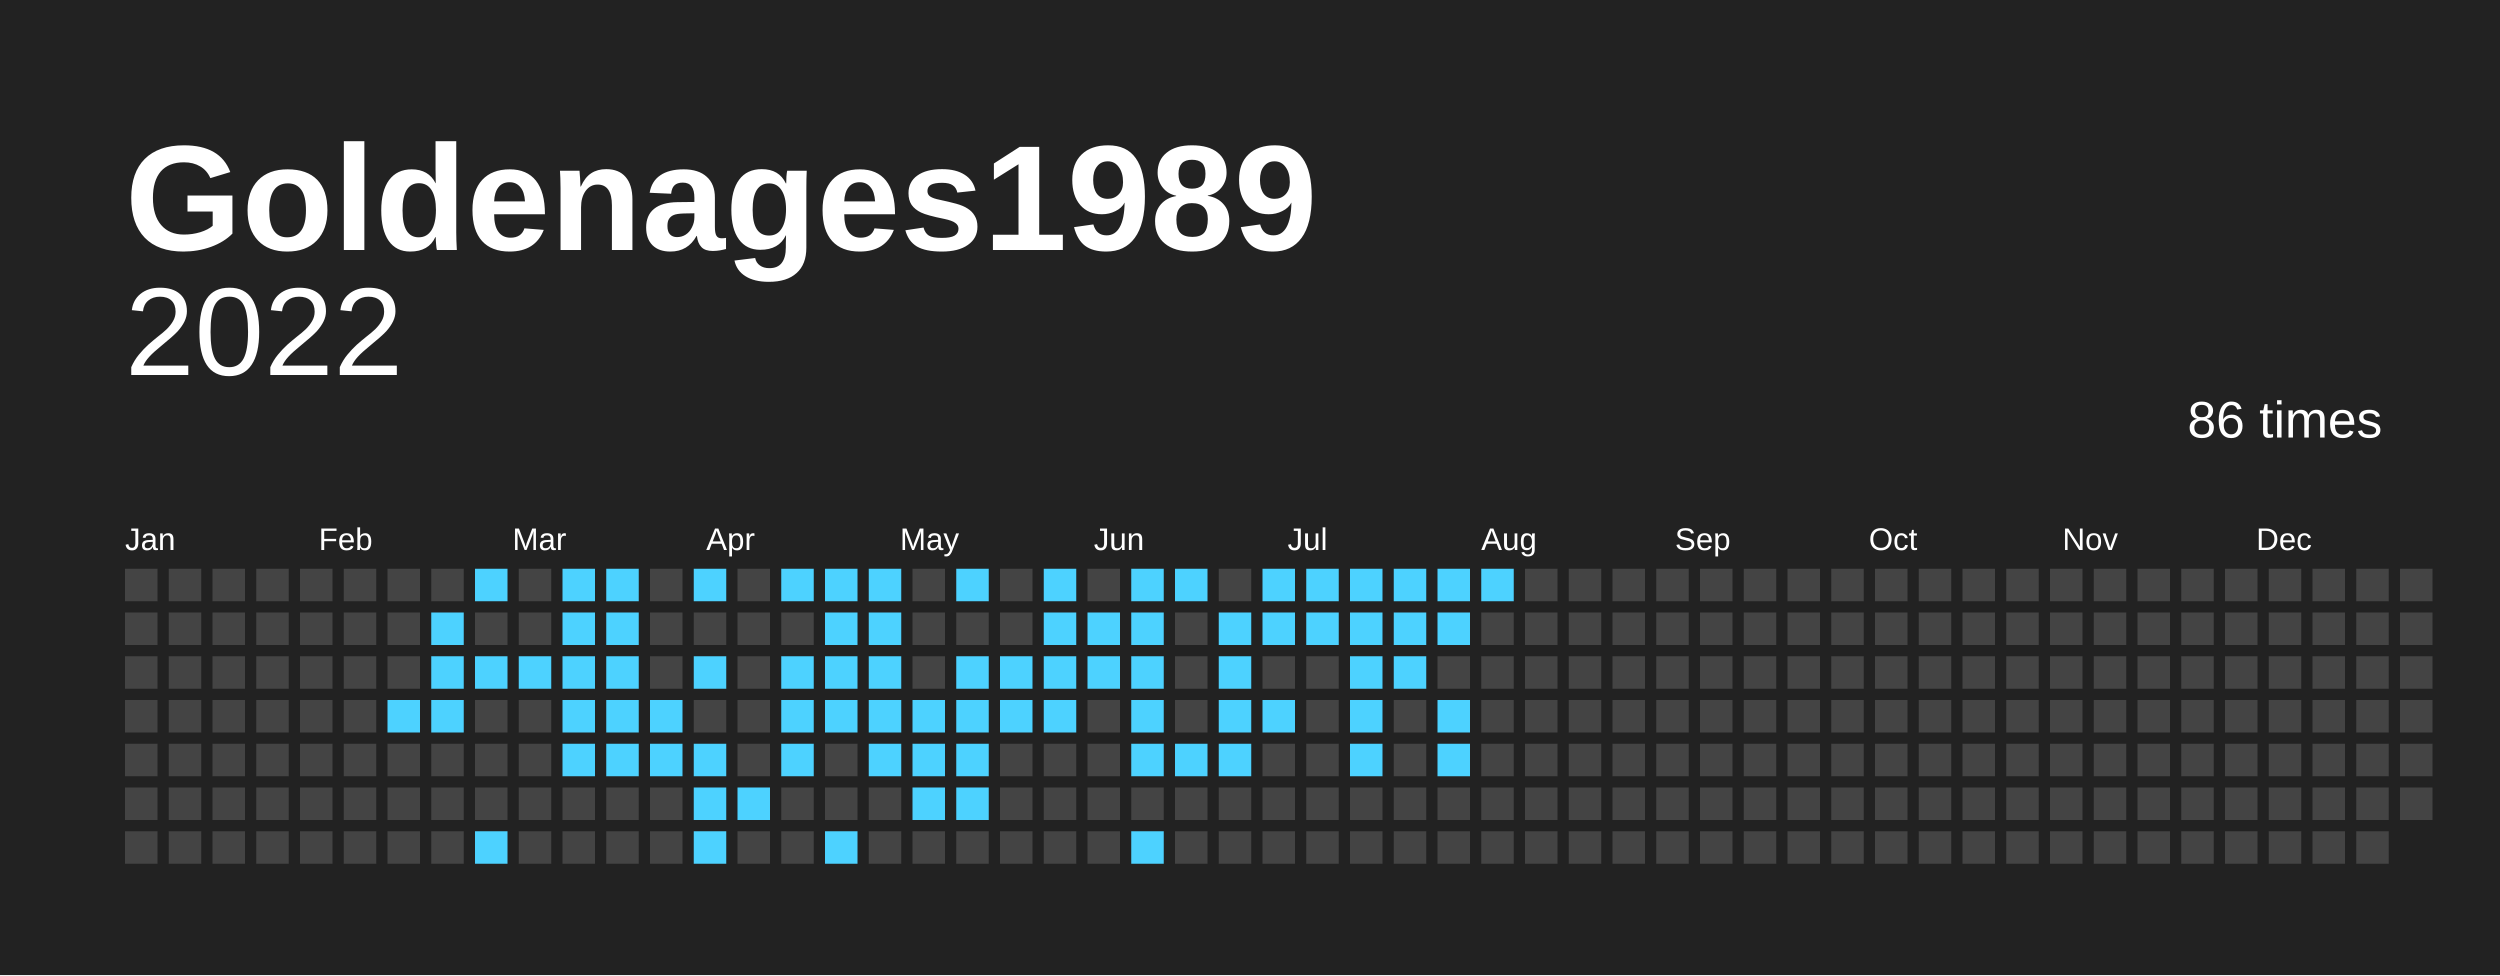
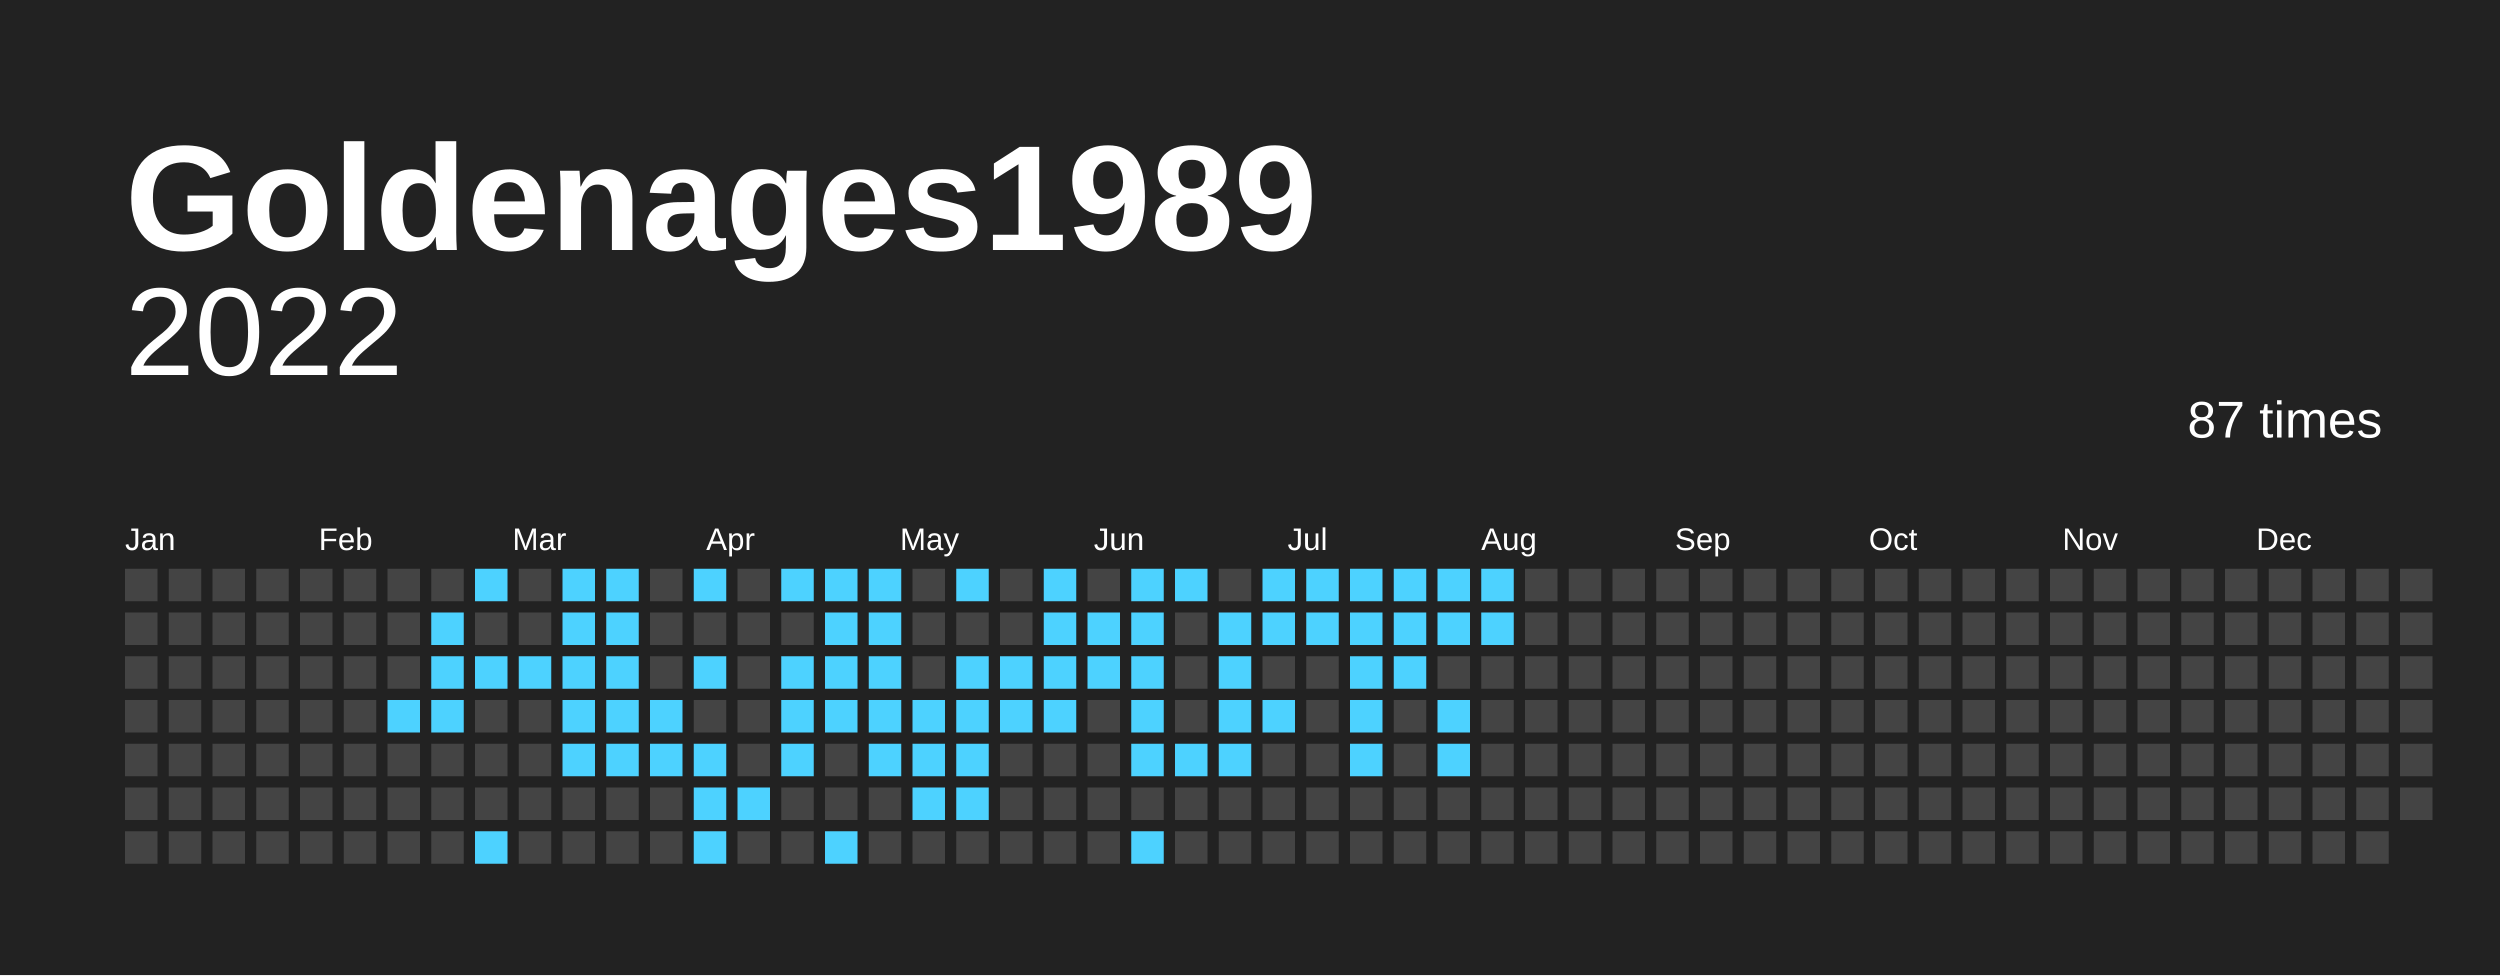
<svg xmlns="http://www.w3.org/2000/svg" baseProfile="full" height="78mm" version="1.1" viewBox="0,0,200,78" width="200mm">
  <defs />
  <rect fill="#222222" height="78" width="200" x="0" y="0" />
  <text fill="#FFFFFF" style="font-size:12px; font-family:Arial; font-weight:bold;" x="10" y="20">Goldenages1989</text>
  <text alignment-baseline="hanging" fill="#FFFFFF" style="font-size:10.0px; font-family:Arial;" x="10" y="30">2022</text>
-   <text alignment-baseline="hanging" fill="#FFFFFF" style="font-size:4.125px; font-family:Arial;" x="175" y="35">86 times</text>
+   <text alignment-baseline="hanging" fill="#FFFFFF" style="font-size:4.125px; font-family:Arial;" x="175" y="35">87 times</text>
  <text fill="#FFFFFF" style="font-size:2.5px; font-family:Arial" x="10.0" y="44">Jan</text>
  <text fill="#FFFFFF" style="font-size:2.5px; font-family:Arial" x="25.5" y="44">Feb</text>
  <text fill="#FFFFFF" style="font-size:2.5px; font-family:Arial" x="41.0" y="44">Mar</text>
  <text fill="#FFFFFF" style="font-size:2.5px; font-family:Arial" x="56.5" y="44">Apr</text>
  <text fill="#FFFFFF" style="font-size:2.5px; font-family:Arial" x="72.0" y="44">May</text>
  <text fill="#FFFFFF" style="font-size:2.5px; font-family:Arial" x="87.5" y="44">Jun</text>
  <text fill="#FFFFFF" style="font-size:2.5px; font-family:Arial" x="103.0" y="44">Jul</text>
  <text fill="#FFFFFF" style="font-size:2.5px; font-family:Arial" x="118.5" y="44">Aug</text>
  <text fill="#FFFFFF" style="font-size:2.5px; font-family:Arial" x="134.0" y="44">Sep</text>
  <text fill="#FFFFFF" style="font-size:2.5px; font-family:Arial" x="149.5" y="44">Oct</text>
  <text fill="#FFFFFF" style="font-size:2.5px; font-family:Arial" x="165.0" y="44">Nov</text>
  <text fill="#FFFFFF" style="font-size:2.5px; font-family:Arial" x="180.5" y="44">Dec</text>
  <rect fill="#444444" height="2.6" width="2.6" x="10.0" y="45.5" />
  <rect fill="#444444" height="2.6" width="2.6" x="10.0" y="49.0" />
  <rect fill="#444444" height="2.6" width="2.6" x="10.0" y="52.5" />
  <rect fill="#444444" height="2.6" width="2.6" x="10.0" y="56.0" />
  <rect fill="#444444" height="2.6" width="2.6" x="10.0" y="59.5" />
  <rect fill="#444444" height="2.6" width="2.6" x="10.0" y="63.0" />
  <rect fill="#444444" height="2.6" width="2.6" x="10.0" y="66.5" />
  <rect fill="#444444" height="2.6" width="2.6" x="13.5" y="45.5" />
  <rect fill="#444444" height="2.6" width="2.6" x="13.5" y="49.0" />
  <rect fill="#444444" height="2.6" width="2.6" x="13.5" y="52.5" />
  <rect fill="#444444" height="2.6" width="2.6" x="13.5" y="56.0" />
  <rect fill="#444444" height="2.6" width="2.6" x="13.5" y="59.5" />
  <rect fill="#444444" height="2.6" width="2.6" x="13.5" y="63.0" />
  <rect fill="#444444" height="2.6" width="2.6" x="13.5" y="66.5" />
  <rect fill="#444444" height="2.6" width="2.6" x="17.0" y="45.5" />
  <rect fill="#444444" height="2.6" width="2.6" x="17.0" y="49.0" />
  <rect fill="#444444" height="2.6" width="2.6" x="17.0" y="52.5" />
  <rect fill="#444444" height="2.6" width="2.6" x="17.0" y="56.0" />
  <rect fill="#444444" height="2.6" width="2.6" x="17.0" y="59.5" />
  <rect fill="#444444" height="2.6" width="2.6" x="17.0" y="63.0" />
  <rect fill="#444444" height="2.6" width="2.6" x="17.0" y="66.5" />
  <rect fill="#444444" height="2.6" width="2.6" x="20.5" y="45.5" />
  <rect fill="#444444" height="2.6" width="2.6" x="20.5" y="49.0" />
  <rect fill="#444444" height="2.6" width="2.6" x="20.5" y="52.5" />
  <rect fill="#444444" height="2.6" width="2.6" x="20.5" y="56.0" />
  <rect fill="#444444" height="2.6" width="2.6" x="20.5" y="59.5" />
  <rect fill="#444444" height="2.6" width="2.6" x="20.5" y="63.0" />
  <rect fill="#444444" height="2.6" width="2.6" x="20.5" y="66.5" />
  <rect fill="#444444" height="2.6" width="2.6" x="24.0" y="45.5" />
  <rect fill="#444444" height="2.6" width="2.6" x="24.0" y="49.0" />
  <rect fill="#444444" height="2.6" width="2.6" x="24.0" y="52.5" />
  <rect fill="#444444" height="2.6" width="2.6" x="24.0" y="56.0" />
  <rect fill="#444444" height="2.6" width="2.6" x="24.0" y="59.5" />
  <rect fill="#444444" height="2.6" width="2.6" x="24.0" y="63.0" />
  <rect fill="#444444" height="2.6" width="2.6" x="24.0" y="66.5" />
  <rect fill="#444444" height="2.6" width="2.6" x="27.5" y="45.5" />
  <rect fill="#444444" height="2.6" width="2.6" x="27.5" y="49.0" />
  <rect fill="#444444" height="2.6" width="2.6" x="27.5" y="52.5" />
  <rect fill="#444444" height="2.6" width="2.6" x="27.5" y="56.0" />
  <rect fill="#444444" height="2.6" width="2.6" x="27.5" y="59.5" />
  <rect fill="#444444" height="2.6" width="2.6" x="27.5" y="63.0" />
  <rect fill="#444444" height="2.6" width="2.6" x="27.5" y="66.5" />
  <rect fill="#444444" height="2.6" width="2.6" x="31.0" y="45.5" />
  <rect fill="#444444" height="2.6" width="2.6" x="31.0" y="49.0" />
  <rect fill="#444444" height="2.6" width="2.6" x="31.0" y="52.5" />
  <rect fill="#4DD2FF" height="2.6" width="2.6" x="31.0" y="56.0" />
  <rect fill="#444444" height="2.6" width="2.6" x="31.0" y="59.5" />
  <rect fill="#444444" height="2.6" width="2.6" x="31.0" y="63.0" />
  <rect fill="#444444" height="2.6" width="2.6" x="31.0" y="66.5" />
  <rect fill="#444444" height="2.6" width="2.6" x="34.5" y="45.5" />
  <rect fill="#4DD2FF" height="2.6" width="2.6" x="34.5" y="49.0" />
  <rect fill="#4DD2FF" height="2.6" width="2.6" x="34.5" y="52.5" />
  <rect fill="#4DD2FF" height="2.6" width="2.6" x="34.5" y="56.0" />
  <rect fill="#444444" height="2.6" width="2.6" x="34.5" y="59.5" />
  <rect fill="#444444" height="2.6" width="2.6" x="34.5" y="63.0" />
  <rect fill="#444444" height="2.6" width="2.6" x="34.5" y="66.5" />
  <rect fill="#4DD2FF" height="2.6" width="2.6" x="38.0" y="45.5" />
  <rect fill="#444444" height="2.6" width="2.6" x="38.0" y="49.0" />
  <rect fill="#4DD2FF" height="2.6" width="2.6" x="38.0" y="52.5" />
  <rect fill="#444444" height="2.6" width="2.6" x="38.0" y="56.0" />
  <rect fill="#444444" height="2.6" width="2.6" x="38.0" y="59.5" />
  <rect fill="#444444" height="2.6" width="2.6" x="38.0" y="63.0" />
  <rect fill="#4DD2FF" height="2.6" width="2.6" x="38.0" y="66.5" />
  <rect fill="#444444" height="2.6" width="2.6" x="41.5" y="45.5" />
  <rect fill="#444444" height="2.6" width="2.6" x="41.5" y="49.0" />
  <rect fill="#4DD2FF" height="2.6" width="2.6" x="41.5" y="52.5" />
  <rect fill="#444444" height="2.6" width="2.6" x="41.5" y="56.0" />
  <rect fill="#444444" height="2.6" width="2.6" x="41.5" y="59.5" />
  <rect fill="#444444" height="2.6" width="2.6" x="41.5" y="63.0" />
  <rect fill="#444444" height="2.6" width="2.6" x="41.5" y="66.5" />
  <rect fill="#4DD2FF" height="2.6" width="2.6" x="45.0" y="45.5" />
  <rect fill="#4DD2FF" height="2.6" width="2.6" x="45.0" y="49.0" />
  <rect fill="#4DD2FF" height="2.6" width="2.6" x="45.0" y="52.5" />
  <rect fill="#4DD2FF" height="2.6" width="2.6" x="45.0" y="56.0" />
  <rect fill="#4DD2FF" height="2.6" width="2.6" x="45.0" y="59.5" />
  <rect fill="#444444" height="2.6" width="2.6" x="45.0" y="63.0" />
  <rect fill="#444444" height="2.6" width="2.6" x="45.0" y="66.5" />
  <rect fill="#4DD2FF" height="2.6" width="2.6" x="48.5" y="45.5" />
  <rect fill="#4DD2FF" height="2.6" width="2.6" x="48.5" y="49.0" />
  <rect fill="#4DD2FF" height="2.6" width="2.6" x="48.5" y="52.5" />
  <rect fill="#4DD2FF" height="2.6" width="2.6" x="48.5" y="56.0" />
  <rect fill="#4DD2FF" height="2.6" width="2.6" x="48.5" y="59.5" />
  <rect fill="#444444" height="2.6" width="2.6" x="48.5" y="63.0" />
  <rect fill="#444444" height="2.6" width="2.6" x="48.5" y="66.5" />
  <rect fill="#444444" height="2.6" width="2.6" x="52.0" y="45.5" />
  <rect fill="#444444" height="2.6" width="2.6" x="52.0" y="49.0" />
  <rect fill="#444444" height="2.6" width="2.6" x="52.0" y="52.5" />
  <rect fill="#4DD2FF" height="2.6" width="2.6" x="52.0" y="56.0" />
  <rect fill="#4DD2FF" height="2.6" width="2.6" x="52.0" y="59.5" />
  <rect fill="#444444" height="2.6" width="2.6" x="52.0" y="63.0" />
  <rect fill="#444444" height="2.6" width="2.6" x="52.0" y="66.5" />
  <rect fill="#4DD2FF" height="2.6" width="2.6" x="55.5" y="45.5" />
  <rect fill="#444444" height="2.6" width="2.6" x="55.5" y="49.0" />
  <rect fill="#4DD2FF" height="2.6" width="2.6" x="55.5" y="52.5" />
  <rect fill="#444444" height="2.6" width="2.6" x="55.5" y="56.0" />
  <rect fill="#4DD2FF" height="2.6" width="2.6" x="55.5" y="59.5" />
  <rect fill="#4DD2FF" height="2.6" width="2.6" x="55.5" y="63.0" />
  <rect fill="#4DD2FF" height="2.6" width="2.6" x="55.5" y="66.5" />
  <rect fill="#444444" height="2.6" width="2.6" x="59.0" y="45.5" />
  <rect fill="#444444" height="2.6" width="2.6" x="59.0" y="49.0" />
  <rect fill="#444444" height="2.6" width="2.6" x="59.0" y="52.5" />
  <rect fill="#444444" height="2.6" width="2.6" x="59.0" y="56.0" />
  <rect fill="#444444" height="2.6" width="2.6" x="59.0" y="59.5" />
  <rect fill="#4DD2FF" height="2.6" width="2.6" x="59.0" y="63.0" />
  <rect fill="#444444" height="2.6" width="2.6" x="59.0" y="66.5" />
  <rect fill="#4DD2FF" height="2.6" width="2.6" x="62.5" y="45.5" />
  <rect fill="#444444" height="2.6" width="2.6" x="62.5" y="49.0" />
  <rect fill="#4DD2FF" height="2.6" width="2.6" x="62.5" y="52.5" />
  <rect fill="#4DD2FF" height="2.6" width="2.6" x="62.5" y="56.0" />
  <rect fill="#4DD2FF" height="2.6" width="2.6" x="62.5" y="59.5" />
  <rect fill="#444444" height="2.6" width="2.6" x="62.5" y="63.0" />
  <rect fill="#444444" height="2.6" width="2.6" x="62.5" y="66.5" />
  <rect fill="#4DD2FF" height="2.6" width="2.6" x="66.0" y="45.5" />
  <rect fill="#4DD2FF" height="2.6" width="2.6" x="66.0" y="49.0" />
  <rect fill="#4DD2FF" height="2.6" width="2.6" x="66.0" y="52.5" />
  <rect fill="#4DD2FF" height="2.6" width="2.6" x="66.0" y="56.0" />
  <rect fill="#444444" height="2.6" width="2.6" x="66.0" y="59.5" />
  <rect fill="#444444" height="2.6" width="2.6" x="66.0" y="63.0" />
  <rect fill="#4DD2FF" height="2.6" width="2.6" x="66.0" y="66.5" />
  <rect fill="#4DD2FF" height="2.6" width="2.6" x="69.5" y="45.5" />
  <rect fill="#4DD2FF" height="2.6" width="2.6" x="69.5" y="49.0" />
  <rect fill="#4DD2FF" height="2.6" width="2.6" x="69.5" y="52.5" />
  <rect fill="#4DD2FF" height="2.6" width="2.6" x="69.5" y="56.0" />
  <rect fill="#4DD2FF" height="2.6" width="2.6" x="69.5" y="59.5" />
  <rect fill="#444444" height="2.6" width="2.6" x="69.5" y="63.0" />
  <rect fill="#444444" height="2.6" width="2.6" x="69.5" y="66.5" />
  <rect fill="#444444" height="2.6" width="2.6" x="73.0" y="45.5" />
  <rect fill="#444444" height="2.6" width="2.6" x="73.0" y="49.0" />
  <rect fill="#444444" height="2.6" width="2.6" x="73.0" y="52.5" />
  <rect fill="#4DD2FF" height="2.6" width="2.6" x="73.0" y="56.0" />
  <rect fill="#4DD2FF" height="2.6" width="2.6" x="73.0" y="59.5" />
  <rect fill="#4DD2FF" height="2.6" width="2.6" x="73.0" y="63.0" />
  <rect fill="#444444" height="2.6" width="2.6" x="73.0" y="66.5" />
  <rect fill="#4DD2FF" height="2.6" width="2.6" x="76.5" y="45.5" />
  <rect fill="#444444" height="2.6" width="2.6" x="76.5" y="49.0" />
  <rect fill="#4DD2FF" height="2.6" width="2.6" x="76.5" y="52.5" />
  <rect fill="#4DD2FF" height="2.6" width="2.6" x="76.5" y="56.0" />
  <rect fill="#4DD2FF" height="2.6" width="2.6" x="76.5" y="59.5" />
  <rect fill="#4DD2FF" height="2.6" width="2.6" x="76.5" y="63.0" />
  <rect fill="#444444" height="2.6" width="2.6" x="76.5" y="66.5" />
  <rect fill="#444444" height="2.6" width="2.6" x="80.0" y="45.5" />
  <rect fill="#444444" height="2.6" width="2.6" x="80.0" y="49.0" />
  <rect fill="#4DD2FF" height="2.6" width="2.6" x="80.0" y="52.5" />
  <rect fill="#4DD2FF" height="2.6" width="2.6" x="80.0" y="56.0" />
  <rect fill="#444444" height="2.6" width="2.6" x="80.0" y="59.5" />
  <rect fill="#444444" height="2.6" width="2.6" x="80.0" y="63.0" />
  <rect fill="#444444" height="2.6" width="2.6" x="80.0" y="66.5" />
  <rect fill="#4DD2FF" height="2.6" width="2.6" x="83.5" y="45.5" />
  <rect fill="#4DD2FF" height="2.6" width="2.6" x="83.5" y="49.0" />
  <rect fill="#4DD2FF" height="2.6" width="2.6" x="83.5" y="52.5" />
  <rect fill="#4DD2FF" height="2.6" width="2.6" x="83.5" y="56.0" />
  <rect fill="#444444" height="2.6" width="2.6" x="83.5" y="59.5" />
  <rect fill="#444444" height="2.6" width="2.6" x="83.5" y="63.0" />
  <rect fill="#444444" height="2.6" width="2.6" x="83.5" y="66.5" />
  <rect fill="#444444" height="2.6" width="2.6" x="87.0" y="45.5" />
  <rect fill="#4DD2FF" height="2.6" width="2.6" x="87.0" y="49.0" />
  <rect fill="#4DD2FF" height="2.6" width="2.6" x="87.0" y="52.5" />
  <rect fill="#444444" height="2.6" width="2.6" x="87.0" y="56.0" />
  <rect fill="#444444" height="2.6" width="2.6" x="87.0" y="59.5" />
  <rect fill="#444444" height="2.6" width="2.6" x="87.0" y="63.0" />
  <rect fill="#444444" height="2.6" width="2.6" x="87.0" y="66.5" />
  <rect fill="#4DD2FF" height="2.6" width="2.6" x="90.5" y="45.5" />
  <rect fill="#4DD2FF" height="2.6" width="2.6" x="90.5" y="49.0" />
  <rect fill="#4DD2FF" height="2.6" width="2.6" x="90.5" y="52.5" />
  <rect fill="#4DD2FF" height="2.6" width="2.6" x="90.5" y="56.0" />
  <rect fill="#4DD2FF" height="2.6" width="2.6" x="90.5" y="59.5" />
  <rect fill="#444444" height="2.6" width="2.6" x="90.5" y="63.0" />
  <rect fill="#4DD2FF" height="2.6" width="2.6" x="90.5" y="66.5" />
  <rect fill="#4DD2FF" height="2.6" width="2.6" x="94.0" y="45.5" />
  <rect fill="#444444" height="2.6" width="2.6" x="94.0" y="49.0" />
  <rect fill="#444444" height="2.6" width="2.6" x="94.0" y="52.5" />
  <rect fill="#444444" height="2.6" width="2.6" x="94.0" y="56.0" />
  <rect fill="#4DD2FF" height="2.6" width="2.6" x="94.0" y="59.5" />
  <rect fill="#444444" height="2.6" width="2.6" x="94.0" y="63.0" />
  <rect fill="#444444" height="2.6" width="2.6" x="94.0" y="66.5" />
  <rect fill="#444444" height="2.6" width="2.6" x="97.5" y="45.5" />
  <rect fill="#4DD2FF" height="2.6" width="2.6" x="97.5" y="49.0" />
  <rect fill="#4DD2FF" height="2.6" width="2.6" x="97.5" y="52.5" />
  <rect fill="#4DD2FF" height="2.6" width="2.6" x="97.5" y="56.0" />
  <rect fill="#4DD2FF" height="2.6" width="2.6" x="97.5" y="59.5" />
  <rect fill="#444444" height="2.6" width="2.6" x="97.5" y="63.0" />
  <rect fill="#444444" height="2.6" width="2.6" x="97.5" y="66.5" />
  <rect fill="#4DD2FF" height="2.6" width="2.6" x="101.0" y="45.5" />
  <rect fill="#4DD2FF" height="2.6" width="2.6" x="101.0" y="49.0" />
  <rect fill="#444444" height="2.6" width="2.6" x="101.0" y="52.5" />
  <rect fill="#4DD2FF" height="2.6" width="2.6" x="101.0" y="56.0" />
  <rect fill="#444444" height="2.6" width="2.6" x="101.0" y="59.5" />
  <rect fill="#444444" height="2.6" width="2.6" x="101.0" y="63.0" />
  <rect fill="#444444" height="2.6" width="2.6" x="101.0" y="66.5" />
  <rect fill="#4DD2FF" height="2.6" width="2.6" x="104.5" y="45.5" />
  <rect fill="#4DD2FF" height="2.6" width="2.6" x="104.5" y="49.0" />
  <rect fill="#444444" height="2.6" width="2.6" x="104.5" y="52.5" />
  <rect fill="#444444" height="2.6" width="2.6" x="104.5" y="56.0" />
  <rect fill="#444444" height="2.6" width="2.6" x="104.5" y="59.5" />
  <rect fill="#444444" height="2.6" width="2.6" x="104.5" y="63.0" />
  <rect fill="#444444" height="2.6" width="2.6" x="104.5" y="66.5" />
  <rect fill="#4DD2FF" height="2.6" width="2.6" x="108.0" y="45.5" />
  <rect fill="#4DD2FF" height="2.6" width="2.6" x="108.0" y="49.0" />
  <rect fill="#4DD2FF" height="2.6" width="2.6" x="108.0" y="52.5" />
  <rect fill="#4DD2FF" height="2.6" width="2.6" x="108.0" y="56.0" />
  <rect fill="#4DD2FF" height="2.6" width="2.6" x="108.0" y="59.5" />
  <rect fill="#444444" height="2.6" width="2.6" x="108.0" y="63.0" />
  <rect fill="#444444" height="2.6" width="2.6" x="108.0" y="66.5" />
  <rect fill="#4DD2FF" height="2.6" width="2.6" x="111.5" y="45.5" />
  <rect fill="#4DD2FF" height="2.6" width="2.6" x="111.5" y="49.0" />
  <rect fill="#4DD2FF" height="2.6" width="2.6" x="111.5" y="52.5" />
  <rect fill="#444444" height="2.6" width="2.6" x="111.5" y="56.0" />
  <rect fill="#444444" height="2.6" width="2.6" x="111.5" y="59.5" />
  <rect fill="#444444" height="2.6" width="2.6" x="111.5" y="63.0" />
  <rect fill="#444444" height="2.6" width="2.6" x="111.5" y="66.5" />
  <rect fill="#4DD2FF" height="2.6" width="2.6" x="115.0" y="45.5" />
  <rect fill="#4DD2FF" height="2.6" width="2.6" x="115.0" y="49.0" />
  <rect fill="#444444" height="2.6" width="2.6" x="115.0" y="52.5" />
  <rect fill="#4DD2FF" height="2.6" width="2.6" x="115.0" y="56.0" />
  <rect fill="#4DD2FF" height="2.6" width="2.6" x="115.0" y="59.5" />
  <rect fill="#444444" height="2.6" width="2.6" x="115.0" y="63.0" />
  <rect fill="#444444" height="2.6" width="2.6" x="115.0" y="66.5" />
  <rect fill="#4DD2FF" height="2.6" width="2.6" x="118.5" y="45.5" />
-   <rect fill="#444444" height="2.6" width="2.6" x="118.5" y="49.0" />
+   <rect fill="#4DD2FF" height="2.6" width="2.6" x="118.5" y="49.0" />
  <rect fill="#444444" height="2.6" width="2.6" x="118.5" y="52.5" />
  <rect fill="#444444" height="2.6" width="2.6" x="118.5" y="56.0" />
  <rect fill="#444444" height="2.6" width="2.6" x="118.5" y="59.5" />
  <rect fill="#444444" height="2.6" width="2.6" x="118.5" y="63.0" />
  <rect fill="#444444" height="2.6" width="2.6" x="118.5" y="66.5" />
  <rect fill="#444444" height="2.6" width="2.6" x="122.0" y="45.5" />
  <rect fill="#444444" height="2.6" width="2.6" x="122.0" y="49.0" />
  <rect fill="#444444" height="2.6" width="2.6" x="122.0" y="52.5" />
  <rect fill="#444444" height="2.6" width="2.6" x="122.0" y="56.0" />
  <rect fill="#444444" height="2.6" width="2.6" x="122.0" y="59.5" />
  <rect fill="#444444" height="2.6" width="2.6" x="122.0" y="63.0" />
  <rect fill="#444444" height="2.6" width="2.6" x="122.0" y="66.5" />
  <rect fill="#444444" height="2.6" width="2.6" x="125.5" y="45.5" />
  <rect fill="#444444" height="2.6" width="2.6" x="125.5" y="49.0" />
  <rect fill="#444444" height="2.6" width="2.6" x="125.5" y="52.5" />
  <rect fill="#444444" height="2.6" width="2.6" x="125.5" y="56.0" />
  <rect fill="#444444" height="2.6" width="2.6" x="125.5" y="59.5" />
  <rect fill="#444444" height="2.6" width="2.6" x="125.5" y="63.0" />
  <rect fill="#444444" height="2.6" width="2.6" x="125.5" y="66.5" />
  <rect fill="#444444" height="2.6" width="2.6" x="129.0" y="45.5" />
  <rect fill="#444444" height="2.6" width="2.6" x="129.0" y="49.0" />
  <rect fill="#444444" height="2.6" width="2.6" x="129.0" y="52.5" />
  <rect fill="#444444" height="2.6" width="2.6" x="129.0" y="56.0" />
  <rect fill="#444444" height="2.6" width="2.6" x="129.0" y="59.5" />
  <rect fill="#444444" height="2.6" width="2.6" x="129.0" y="63.0" />
  <rect fill="#444444" height="2.6" width="2.6" x="129.0" y="66.5" />
  <rect fill="#444444" height="2.6" width="2.6" x="132.5" y="45.5" />
  <rect fill="#444444" height="2.6" width="2.6" x="132.5" y="49.0" />
  <rect fill="#444444" height="2.6" width="2.6" x="132.5" y="52.5" />
  <rect fill="#444444" height="2.6" width="2.6" x="132.5" y="56.0" />
  <rect fill="#444444" height="2.6" width="2.6" x="132.5" y="59.5" />
  <rect fill="#444444" height="2.6" width="2.6" x="132.5" y="63.0" />
  <rect fill="#444444" height="2.6" width="2.6" x="132.5" y="66.5" />
  <rect fill="#444444" height="2.6" width="2.6" x="136.0" y="45.5" />
  <rect fill="#444444" height="2.6" width="2.6" x="136.0" y="49.0" />
  <rect fill="#444444" height="2.6" width="2.6" x="136.0" y="52.5" />
  <rect fill="#444444" height="2.6" width="2.6" x="136.0" y="56.0" />
  <rect fill="#444444" height="2.6" width="2.6" x="136.0" y="59.5" />
  <rect fill="#444444" height="2.6" width="2.6" x="136.0" y="63.0" />
  <rect fill="#444444" height="2.6" width="2.6" x="136.0" y="66.5" />
  <rect fill="#444444" height="2.6" width="2.6" x="139.5" y="45.5" />
  <rect fill="#444444" height="2.6" width="2.6" x="139.5" y="49.0" />
  <rect fill="#444444" height="2.6" width="2.6" x="139.5" y="52.5" />
  <rect fill="#444444" height="2.6" width="2.6" x="139.5" y="56.0" />
  <rect fill="#444444" height="2.6" width="2.6" x="139.5" y="59.5" />
  <rect fill="#444444" height="2.6" width="2.6" x="139.5" y="63.0" />
  <rect fill="#444444" height="2.6" width="2.6" x="139.5" y="66.5" />
  <rect fill="#444444" height="2.6" width="2.6" x="143.0" y="45.5" />
  <rect fill="#444444" height="2.6" width="2.6" x="143.0" y="49.0" />
  <rect fill="#444444" height="2.6" width="2.6" x="143.0" y="52.5" />
  <rect fill="#444444" height="2.6" width="2.6" x="143.0" y="56.0" />
  <rect fill="#444444" height="2.6" width="2.6" x="143.0" y="59.5" />
  <rect fill="#444444" height="2.6" width="2.6" x="143.0" y="63.0" />
  <rect fill="#444444" height="2.6" width="2.6" x="143.0" y="66.5" />
  <rect fill="#444444" height="2.6" width="2.6" x="146.5" y="45.5" />
  <rect fill="#444444" height="2.6" width="2.6" x="146.5" y="49.0" />
  <rect fill="#444444" height="2.6" width="2.6" x="146.5" y="52.5" />
  <rect fill="#444444" height="2.6" width="2.6" x="146.5" y="56.0" />
  <rect fill="#444444" height="2.6" width="2.6" x="146.5" y="59.5" />
  <rect fill="#444444" height="2.6" width="2.6" x="146.5" y="63.0" />
  <rect fill="#444444" height="2.6" width="2.6" x="146.5" y="66.5" />
  <rect fill="#444444" height="2.6" width="2.6" x="150.0" y="45.5" />
  <rect fill="#444444" height="2.6" width="2.6" x="150.0" y="49.0" />
  <rect fill="#444444" height="2.6" width="2.6" x="150.0" y="52.5" />
  <rect fill="#444444" height="2.6" width="2.6" x="150.0" y="56.0" />
  <rect fill="#444444" height="2.6" width="2.6" x="150.0" y="59.5" />
  <rect fill="#444444" height="2.6" width="2.6" x="150.0" y="63.0" />
  <rect fill="#444444" height="2.6" width="2.6" x="150.0" y="66.5" />
  <rect fill="#444444" height="2.6" width="2.6" x="153.5" y="45.5" />
  <rect fill="#444444" height="2.6" width="2.6" x="153.5" y="49.0" />
  <rect fill="#444444" height="2.6" width="2.6" x="153.5" y="52.5" />
  <rect fill="#444444" height="2.6" width="2.6" x="153.5" y="56.0" />
  <rect fill="#444444" height="2.6" width="2.6" x="153.5" y="59.5" />
  <rect fill="#444444" height="2.6" width="2.6" x="153.5" y="63.0" />
  <rect fill="#444444" height="2.6" width="2.6" x="153.5" y="66.5" />
  <rect fill="#444444" height="2.6" width="2.6" x="157.0" y="45.5" />
  <rect fill="#444444" height="2.6" width="2.6" x="157.0" y="49.0" />
  <rect fill="#444444" height="2.6" width="2.6" x="157.0" y="52.5" />
  <rect fill="#444444" height="2.6" width="2.6" x="157.0" y="56.0" />
  <rect fill="#444444" height="2.6" width="2.6" x="157.0" y="59.5" />
  <rect fill="#444444" height="2.6" width="2.6" x="157.0" y="63.0" />
  <rect fill="#444444" height="2.6" width="2.6" x="157.0" y="66.5" />
  <rect fill="#444444" height="2.6" width="2.6" x="160.5" y="45.5" />
  <rect fill="#444444" height="2.6" width="2.6" x="160.5" y="49.0" />
  <rect fill="#444444" height="2.6" width="2.6" x="160.5" y="52.5" />
  <rect fill="#444444" height="2.6" width="2.6" x="160.5" y="56.0" />
  <rect fill="#444444" height="2.6" width="2.6" x="160.5" y="59.5" />
  <rect fill="#444444" height="2.6" width="2.6" x="160.5" y="63.0" />
  <rect fill="#444444" height="2.6" width="2.6" x="160.5" y="66.5" />
  <rect fill="#444444" height="2.6" width="2.6" x="164.0" y="45.5" />
  <rect fill="#444444" height="2.6" width="2.6" x="164.0" y="49.0" />
  <rect fill="#444444" height="2.6" width="2.6" x="164.0" y="52.5" />
  <rect fill="#444444" height="2.6" width="2.6" x="164.0" y="56.0" />
  <rect fill="#444444" height="2.6" width="2.6" x="164.0" y="59.5" />
  <rect fill="#444444" height="2.6" width="2.6" x="164.0" y="63.0" />
  <rect fill="#444444" height="2.6" width="2.6" x="164.0" y="66.5" />
  <rect fill="#444444" height="2.6" width="2.6" x="167.5" y="45.5" />
  <rect fill="#444444" height="2.6" width="2.6" x="167.5" y="49.0" />
  <rect fill="#444444" height="2.6" width="2.6" x="167.5" y="52.5" />
  <rect fill="#444444" height="2.6" width="2.6" x="167.5" y="56.0" />
  <rect fill="#444444" height="2.6" width="2.6" x="167.5" y="59.5" />
  <rect fill="#444444" height="2.6" width="2.6" x="167.5" y="63.0" />
  <rect fill="#444444" height="2.6" width="2.6" x="167.5" y="66.5" />
  <rect fill="#444444" height="2.6" width="2.6" x="171.0" y="45.5" />
  <rect fill="#444444" height="2.6" width="2.6" x="171.0" y="49.0" />
  <rect fill="#444444" height="2.6" width="2.6" x="171.0" y="52.5" />
  <rect fill="#444444" height="2.6" width="2.6" x="171.0" y="56.0" />
  <rect fill="#444444" height="2.6" width="2.6" x="171.0" y="59.5" />
  <rect fill="#444444" height="2.6" width="2.6" x="171.0" y="63.0" />
  <rect fill="#444444" height="2.6" width="2.6" x="171.0" y="66.5" />
  <rect fill="#444444" height="2.6" width="2.6" x="174.5" y="45.5" />
  <rect fill="#444444" height="2.6" width="2.6" x="174.5" y="49.0" />
  <rect fill="#444444" height="2.6" width="2.6" x="174.5" y="52.5" />
  <rect fill="#444444" height="2.6" width="2.6" x="174.5" y="56.0" />
  <rect fill="#444444" height="2.6" width="2.6" x="174.5" y="59.5" />
  <rect fill="#444444" height="2.6" width="2.6" x="174.5" y="63.0" />
  <rect fill="#444444" height="2.6" width="2.6" x="174.5" y="66.5" />
  <rect fill="#444444" height="2.6" width="2.6" x="178.0" y="45.5" />
  <rect fill="#444444" height="2.6" width="2.6" x="178.0" y="49.0" />
  <rect fill="#444444" height="2.6" width="2.6" x="178.0" y="52.5" />
  <rect fill="#444444" height="2.6" width="2.6" x="178.0" y="56.0" />
  <rect fill="#444444" height="2.6" width="2.6" x="178.0" y="59.5" />
  <rect fill="#444444" height="2.6" width="2.6" x="178.0" y="63.0" />
  <rect fill="#444444" height="2.6" width="2.6" x="178.0" y="66.5" />
  <rect fill="#444444" height="2.6" width="2.6" x="181.5" y="45.5" />
  <rect fill="#444444" height="2.6" width="2.6" x="181.5" y="49.0" />
  <rect fill="#444444" height="2.6" width="2.6" x="181.5" y="52.5" />
  <rect fill="#444444" height="2.6" width="2.6" x="181.5" y="56.0" />
  <rect fill="#444444" height="2.6" width="2.6" x="181.5" y="59.5" />
  <rect fill="#444444" height="2.6" width="2.6" x="181.5" y="63.0" />
  <rect fill="#444444" height="2.6" width="2.6" x="181.5" y="66.5" />
  <rect fill="#444444" height="2.6" width="2.6" x="185.0" y="45.5" />
  <rect fill="#444444" height="2.6" width="2.6" x="185.0" y="49.0" />
  <rect fill="#444444" height="2.6" width="2.6" x="185.0" y="52.5" />
  <rect fill="#444444" height="2.6" width="2.6" x="185.0" y="56.0" />
  <rect fill="#444444" height="2.6" width="2.6" x="185.0" y="59.5" />
  <rect fill="#444444" height="2.6" width="2.6" x="185.0" y="63.0" />
  <rect fill="#444444" height="2.6" width="2.6" x="185.0" y="66.5" />
  <rect fill="#444444" height="2.6" width="2.6" x="188.5" y="45.5" />
  <rect fill="#444444" height="2.6" width="2.6" x="188.5" y="49.0" />
  <rect fill="#444444" height="2.6" width="2.6" x="188.5" y="52.5" />
  <rect fill="#444444" height="2.6" width="2.6" x="188.5" y="56.0" />
  <rect fill="#444444" height="2.6" width="2.6" x="188.5" y="59.5" />
  <rect fill="#444444" height="2.6" width="2.6" x="188.5" y="63.0" />
  <rect fill="#444444" height="2.6" width="2.6" x="188.5" y="66.5" />
  <rect fill="#444444" height="2.6" width="2.6" x="192.0" y="45.5" />
  <rect fill="#444444" height="2.6" width="2.6" x="192.0" y="49.0" />
  <rect fill="#444444" height="2.6" width="2.6" x="192.0" y="52.5" />
  <rect fill="#444444" height="2.6" width="2.6" x="192.0" y="56.0" />
  <rect fill="#444444" height="2.6" width="2.6" x="192.0" y="59.5" />
  <rect fill="#444444" height="2.6" width="2.6" x="192.0" y="63.0" />
</svg>
